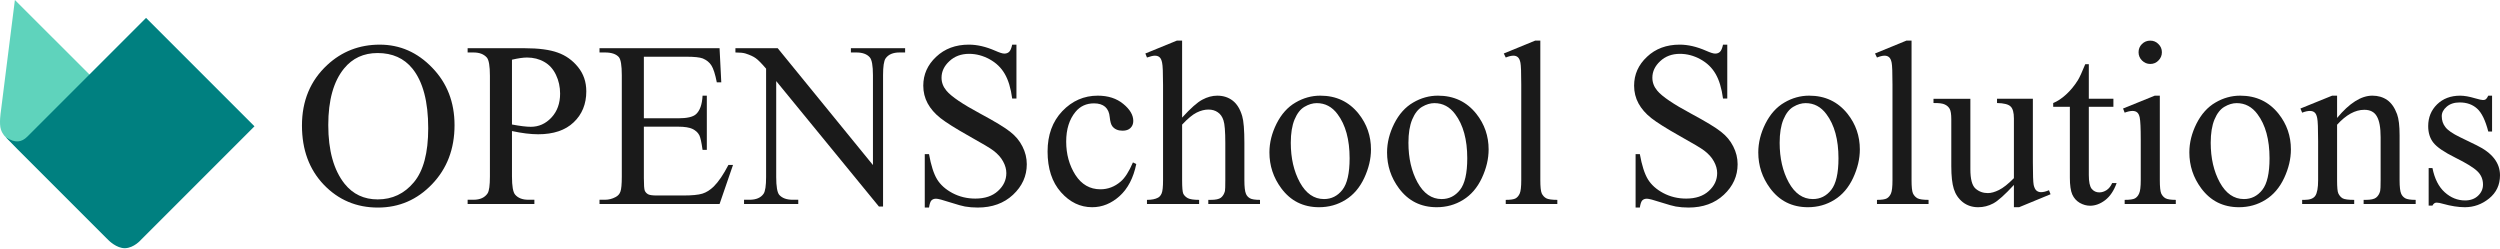
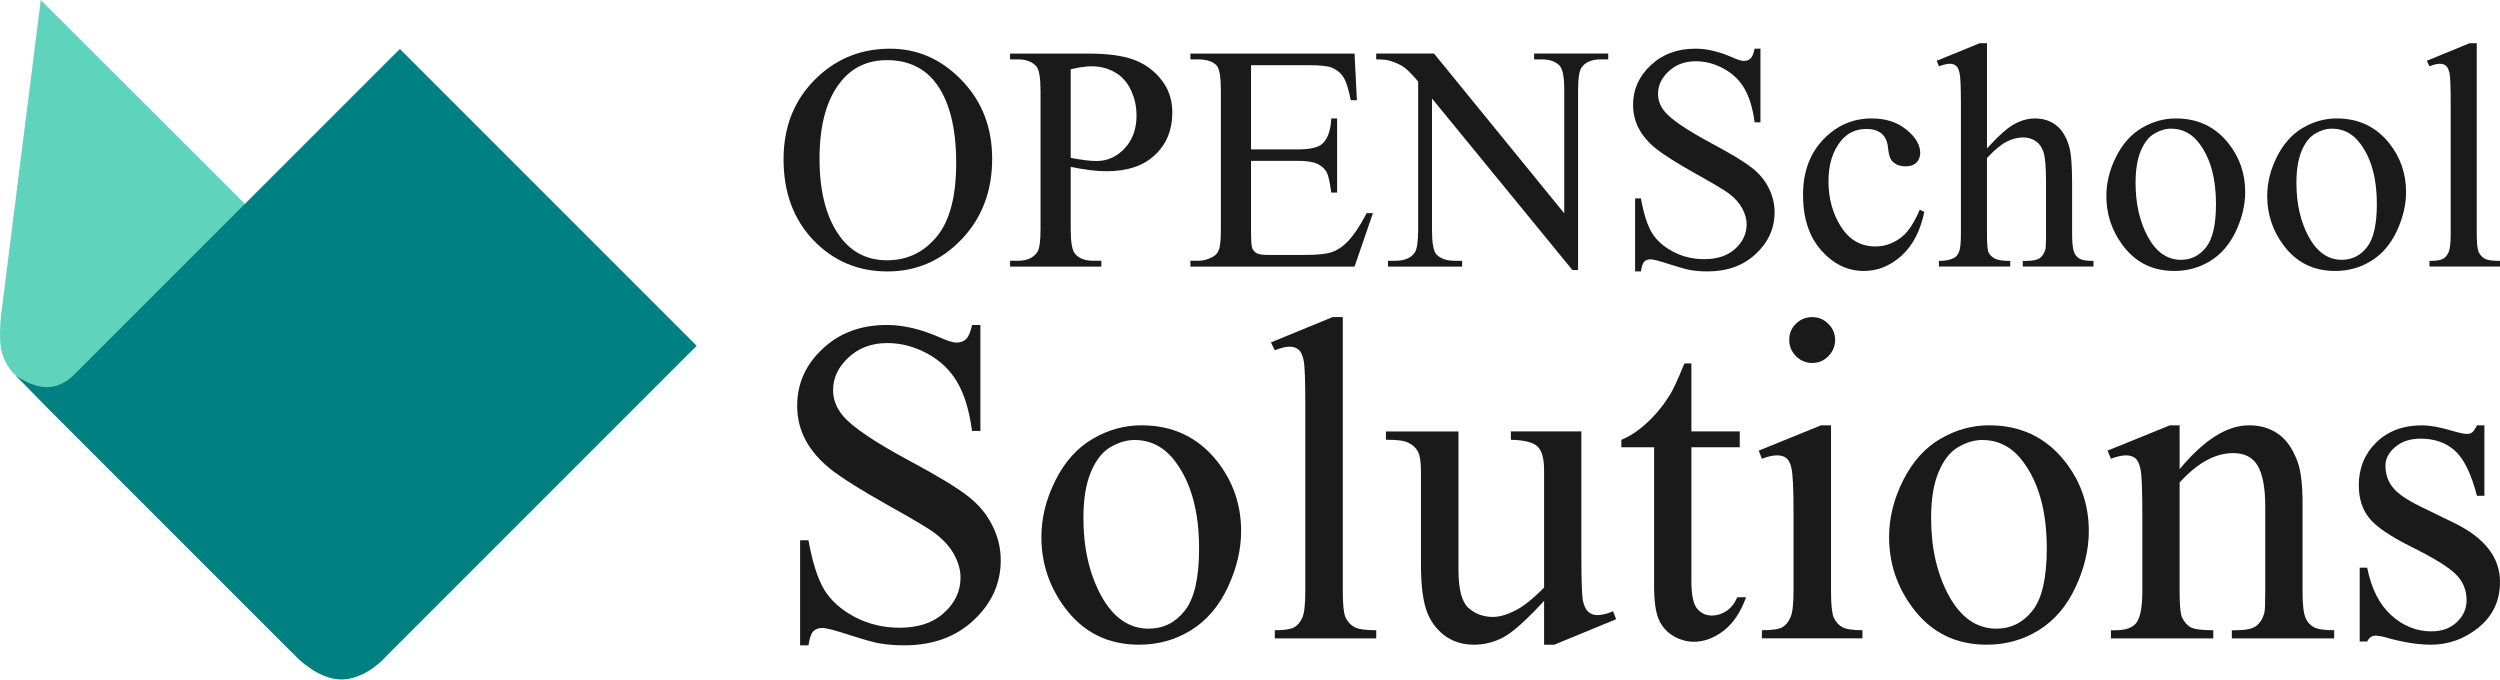
- <svg xmlns="http://www.w3.org/2000/svg" id="svg863" version="1.1" viewBox="0 0 792.495 78.678" height="78.678mm" width="792.495mm">
+ <svg xmlns="http://www.w3.org/2000/svg" id="svg863" version="1.1" viewBox="0 0 591.265 160.701" height="607.375" width="2234.704">
  <defs id="defs857" />
-   <g transform="translate(353.2983,93.10074)" id="layer1">
+   <g transform="matrix(2.042526,0,0,2.042526,721.6208,190.1607)" id="layer1">
    <g transform="translate(-443.4425,-445.5211)" id="g943">
      <path style="fill:#5fd3bc;fill-opacity:1;stroke:none;stroke-width:0.2;stroke-linecap:butt;stroke-linejoin:bevel;stroke-miterlimit:4;stroke-dasharray:none;stroke-opacity:1;paint-order:markers stroke fill" d="m 90.436,393.489 c -0.639,-1.834 -0.028,-5.662 -0.028,-5.662 l 4.457,-35.407 34.406,34.37 -5.22,41.187 -28.855,-28.855 -3.241,-3.241 c 0,0 -0.935,-0.717 -1.519,-2.393 z" id="rect815-8-7-0-5" />
      <path style="fill:#008080;fill-opacity:1;stroke:none;stroke-width:0.2;stroke-linecap:butt;stroke-linejoin:bevel;stroke-miterlimit:4;stroke-dasharray:none;stroke-opacity:1;paint-order:markers stroke fill" d="m 91.954,395.882 c 3.076,2.115 5.122,1.524 6.78,-0.084 l 37.708,-37.708 34.37,34.37 -35.996,35.996 c 0,0 -2.178,2.551 -5.026,2.64 -2.684,0.083 -5.208,-2.491 -5.208,-2.491 L 95.782,399.805 Z" id="rect815-8-7-9-2-3" />
    </g>
  </g>
-   <g aria-label="OPENSchool" transform="matrix(1.864648,0,0,1.864648,-1419.928,-2661.271)" style="font-style:normal;font-weight:normal;font-size:40px;line-height:1.25;font-family:sans-serif;letter-spacing:0px;word-spacing:0px;fill:#1a1a1a;fill-opacity:1;stroke:none" id="flowRoot966">
+   <g aria-label="OPENSchool" transform="matrix(1.902139,0,0,1.902139,-1360.808,-2717.702)" style="font-style:normal;font-weight:normal;font-size:40px;line-height:1.25;font-family:sans-serif;letter-spacing:0px;word-spacing:0px;fill:#1a1a1a;fill-opacity:1;stroke:none" id="flowRoot966">
    <path d="m 826.057,1434.815 q 5.156,0 8.926,3.926 3.789,3.906 3.789,9.766 0,6.035 -3.809,10.02 -3.809,3.984 -9.219,3.984 -5.469,0 -9.199,-3.887 -3.711,-3.887 -3.711,-10.059 0,-6.309 4.297,-10.293 3.73,-3.457 8.926,-3.457 z m -0.371,1.426 q -3.555,0 -5.703,2.637 -2.676,3.281 -2.676,9.609 0,6.484 2.773,9.98 2.129,2.656 5.625,2.656 3.73,0 6.152,-2.91 2.441,-2.91 2.441,-9.18 0,-6.797 -2.676,-10.137 -2.148,-2.656 -5.938,-2.656 z" style="font-style:normal;font-variant:normal;font-weight:normal;font-stretch:normal;font-family:'Times New Roman';-inkscape-font-specification:'Times New Roman, ';fill:#1a1a1a" id="path2065" />
    <path d="m 848.537,1449.503 v 7.715 q 0,2.5 0.547,3.106 0.742,0.859 2.246,0.859 h 1.016 v 0.723 h -11.348 v -0.723 h 0.996 q 1.68,0 2.402,-1.094 0.391,-0.606 0.391,-2.871 v -17.109 q 0,-2.5 -0.527,-3.105 -0.762,-0.859 -2.266,-0.859 h -0.996 v -0.723 h 9.707 q 3.555,0 5.605,0.742 2.051,0.723 3.457,2.461 1.406,1.738 1.406,4.121 0,3.242 -2.148,5.273 -2.129,2.031 -6.035,2.031 -0.957,0 -2.07,-0.137 -1.113,-0.137 -2.383,-0.41 z m 0,-1.113 q 1.035,0.195 1.836,0.293 0.801,0.098 1.367,0.098 2.031,0 3.496,-1.562 1.484,-1.582 1.484,-4.082 0,-1.719 -0.703,-3.184 -0.703,-1.484 -1.992,-2.207 -1.289,-0.742 -2.93,-0.742 -0.996,0 -2.559,0.371 z" style="font-style:normal;font-variant:normal;font-weight:normal;font-stretch:normal;font-family:'Times New Roman';-inkscape-font-specification:'Times New Roman, ';fill:#1a1a1a" id="path2067" />
    <path d="m 870.959,1436.866 v 10.469 h 5.82 q 2.266,0 3.027,-0.684 1.016,-0.898 1.133,-3.164 h 0.723 v 9.219 h -0.723 q -0.273,-1.934 -0.547,-2.481 -0.352,-0.684 -1.152,-1.074 -0.801,-0.391 -2.461,-0.391 h -5.82 v 8.73 q 0,1.758 0.156,2.148 0.156,0.371 0.547,0.606 0.391,0.215 1.484,0.215 h 4.492 q 2.246,0 3.262,-0.312 1.016,-0.312 1.953,-1.23 1.211,-1.211 2.48,-3.652 h 0.781 l -2.285,6.641 h -20.41 v -0.723 h 0.938 q 0.938,0 1.777,-0.449 0.625,-0.312 0.84,-0.938 0.234,-0.625 0.234,-2.558 v -17.207 q 0,-2.519 -0.508,-3.105 -0.703,-0.781 -2.344,-0.781 h -0.938 v -0.723 h 20.41 l 0.293,5.801 h -0.762 q -0.41,-2.09 -0.918,-2.871 -0.488,-0.781 -1.465,-1.191 -0.781,-0.293 -2.754,-0.293 z" style="font-style:normal;font-variant:normal;font-weight:normal;font-stretch:normal;font-family:'Times New Roman';-inkscape-font-specification:'Times New Roman, ';fill:#1a1a1a" id="path2069" />
    <path d="m 886.525,1435.421 h 7.188 l 16.191,19.863 v -15.273 q 0,-2.441 -0.547,-3.047 -0.723,-0.82 -2.285,-0.82 h -0.918 v -0.723 h 9.219 v 0.723 h -0.938 q -1.68,0 -2.383,1.016 -0.43,0.625 -0.43,2.852 v 22.324 h -0.703 l -17.461,-21.328 v 16.309 q 0,2.441 0.527,3.047 0.742,0.82 2.285,0.82 h 0.938 v 0.723 h -9.219 v -0.723 h 0.918 q 1.699,0 2.402,-1.016 0.43,-0.625 0.43,-2.852 v -18.418 q -1.152,-1.348 -1.758,-1.777 -0.586,-0.43 -1.738,-0.801 -0.566,-0.176 -1.719,-0.176 z" style="font-style:normal;font-variant:normal;font-weight:normal;font-stretch:normal;font-family:'Times New Roman';-inkscape-font-specification:'Times New Roman, ';fill:#1a1a1a" id="path2071" />
    <path d="m 934.299,1434.815 v 9.16 h -0.723 q -0.352,-2.637 -1.27,-4.199 -0.898,-1.562 -2.578,-2.481 -1.68,-0.918 -3.477,-0.918 -2.031,0 -3.359,1.25 -1.328,1.23 -1.328,2.812 0,1.211 0.84,2.207 1.211,1.465 5.762,3.906 3.711,1.992 5.059,3.066 1.367,1.055 2.09,2.5 0.742,1.445 0.742,3.027 0,3.008 -2.344,5.195 -2.324,2.168 -5.996,2.168 -1.152,0 -2.168,-0.176 -0.605,-0.098 -2.52,-0.703 -1.895,-0.625 -2.402,-0.625 -0.488,0 -0.781,0.293 -0.273,0.293 -0.41,1.211 h -0.723 v -9.082 h 0.723 q 0.508,2.852 1.367,4.277 0.859,1.406 2.617,2.344 1.777,0.938 3.887,0.938 2.441,0 3.848,-1.289 1.426,-1.289 1.426,-3.047 0,-0.977 -0.547,-1.973 -0.527,-0.996 -1.66,-1.855 -0.762,-0.586 -4.16,-2.481 -3.398,-1.914 -4.844,-3.047 -1.426,-1.133 -2.168,-2.5 -0.742,-1.367 -0.742,-3.008 0,-2.852 2.188,-4.902 2.188,-2.07 5.566,-2.07 2.109,0 4.473,1.035 1.094,0.488 1.543,0.488 0.508,0 0.82,-0.293 0.332,-0.312 0.527,-1.23 z" style="font-style:normal;font-variant:normal;font-weight:normal;font-stretch:normal;font-family:'Times New Roman';-inkscape-font-specification:'Times New Roman, ';fill:#1a1a1a" id="path2073" />
    <path d="m 954.67,1455.108 q -0.723,3.535 -2.832,5.449 -2.109,1.895 -4.668,1.895 -3.047,0 -5.312,-2.559 -2.266,-2.559 -2.266,-6.914 0,-4.219 2.5,-6.855 2.52,-2.637 6.035,-2.637 2.637,0 4.336,1.406 1.699,1.387 1.699,2.891 0,0.742 -0.488,1.211 -0.469,0.449 -1.328,0.449 -1.152,0 -1.738,-0.742 -0.332,-0.41 -0.449,-1.562 -0.098,-1.152 -0.781,-1.758 -0.684,-0.586 -1.895,-0.586 -1.953,0 -3.145,1.445 -1.582,1.914 -1.582,5.059 0,3.203 1.562,5.664 1.582,2.441 4.258,2.441 1.914,0 3.438,-1.309 1.074,-0.898 2.09,-3.262 z" style="font-style:normal;font-variant:normal;font-weight:normal;font-stretch:normal;font-family:'Times New Roman';-inkscape-font-specification:'Times New Roman, ';fill:#1a1a1a" id="path2075" />
    <path d="m 962.463,1434.132 v 13.086 q 2.168,-2.383 3.438,-3.047 1.27,-0.683 2.539,-0.683 1.523,0 2.617,0.84 1.094,0.84 1.621,2.637 0.371,1.25 0.371,4.57 v 6.328 q 0,1.699 0.273,2.324 0.195,0.469 0.664,0.742 0.469,0.273 1.719,0.273 v 0.703 h -8.789 v -0.703 h 0.41 q 1.25,0 1.738,-0.371 0.488,-0.391 0.684,-1.133 0.059,-0.312 0.059,-1.836 v -6.328 q 0,-2.93 -0.312,-3.848 -0.293,-0.918 -0.957,-1.367 -0.664,-0.469 -1.602,-0.469 -0.957,0 -1.992,0.508 -1.035,0.508 -2.48,2.051 v 9.453 q 0,1.836 0.195,2.285 0.215,0.449 0.762,0.762 0.566,0.293 1.934,0.293 v 0.703 h -8.867 v -0.703 q 1.191,0 1.875,-0.371 0.391,-0.195 0.625,-0.742 0.234,-0.547 0.234,-2.227 v -16.192 q 0,-3.066 -0.156,-3.769 -0.137,-0.703 -0.449,-0.957 -0.293,-0.254 -0.801,-0.254 -0.41,0 -1.328,0.312 l -0.273,-0.684 5.352,-2.188 z" style="font-style:normal;font-variant:normal;font-weight:normal;font-stretch:normal;font-family:'Times New Roman';-inkscape-font-specification:'Times New Roman, ';fill:#1a1a1a" id="path2077" />
    <path d="m 985.959,1443.487 q 4.062,0 6.523,3.086 2.09,2.637 2.09,6.055 0,2.402 -1.152,4.863 -1.152,2.461 -3.184,3.711 -2.012,1.25 -4.492,1.25 -4.043,0 -6.426,-3.223 -2.012,-2.715 -2.012,-6.094 0,-2.461 1.211,-4.883 1.23,-2.441 3.223,-3.594 1.992,-1.172 4.219,-1.172 z m -0.605,1.27 q -1.035,0 -2.09,0.625 -1.035,0.606 -1.68,2.148 -0.645,1.543 -0.645,3.965 0,3.906 1.543,6.738 1.562,2.832 4.102,2.832 1.895,0 3.125,-1.562 1.23,-1.562 1.23,-5.371 0,-4.766 -2.051,-7.5 -1.387,-1.875 -3.535,-1.875 z" style="font-style:normal;font-variant:normal;font-weight:normal;font-stretch:normal;font-family:'Times New Roman';-inkscape-font-specification:'Times New Roman, ';fill:#1a1a1a" id="path2079" />
    <path d="m 1005.959,1443.487 q 4.062,0 6.523,3.086 2.09,2.637 2.09,6.055 0,2.402 -1.152,4.863 -1.152,2.461 -3.184,3.711 -2.012,1.25 -4.492,1.25 -4.043,0 -6.426,-3.223 -2.012,-2.715 -2.012,-6.094 0,-2.461 1.211,-4.883 1.23,-2.441 3.223,-3.594 1.992,-1.172 4.219,-1.172 z m -0.606,1.27 q -1.035,0 -2.09,0.625 -1.035,0.606 -1.68,2.148 -0.644,1.543 -0.644,3.965 0,3.906 1.543,6.738 1.562,2.832 4.102,2.832 1.895,0 3.125,-1.562 1.23,-1.562 1.23,-5.371 0,-4.766 -2.051,-7.5 -1.387,-1.875 -3.535,-1.875 z" style="font-style:normal;font-variant:normal;font-weight:normal;font-stretch:normal;font-family:'Times New Roman';-inkscape-font-specification:'Times New Roman, ';fill:#1a1a1a" id="path2081" />
    <path d="m 1023.361,1434.132 v 23.73 q 0,1.68 0.234,2.227 0.254,0.547 0.762,0.84 0.508,0.273 1.895,0.273 v 0.703 h -8.77 v -0.703 q 1.23,0 1.68,-0.254 0.449,-0.254 0.703,-0.84 0.254,-0.586 0.254,-2.246 v -16.25 q 0,-3.027 -0.137,-3.711 -0.137,-0.703 -0.449,-0.957 -0.293,-0.254 -0.762,-0.254 -0.508,0 -1.289,0.312 l -0.332,-0.684 5.332,-2.188 z" style="font-style:normal;font-variant:normal;font-weight:normal;font-stretch:normal;font-family:'Times New Roman';-inkscape-font-specification:'Times New Roman, ';fill:#1a1a1a" id="path2083" />
  </g>
-   <g aria-label="Solutions" transform="matrix(1.864648,0,0,1.864648,-999.6835,-2661.271)" style="font-style:normal;font-weight:normal;font-size:40px;line-height:1.25;font-family:sans-serif;letter-spacing:0px;word-spacing:0px;fill:#1a1a1a;fill-opacity:1;stroke:none" id="flowRoot966-2">
+   <g aria-label="Solutions" transform="matrix(2.735802,0,0,2.735802,-2038.209,-3848.505)" style="font-style:normal;font-weight:normal;font-size:40px;line-height:1.25;font-family:sans-serif;letter-spacing:0px;word-spacing:0px;fill:#1a1a1a;fill-opacity:1;stroke:none" id="flowRoot966-2">
    <path d="m 829.768,1434.815 v 9.16 h -0.723 q -0.352,-2.637 -1.27,-4.199 -0.898,-1.562 -2.578,-2.481 -1.68,-0.918 -3.477,-0.918 -2.031,0 -3.359,1.25 -1.328,1.23 -1.328,2.812 0,1.211 0.84,2.207 1.211,1.465 5.762,3.906 3.711,1.992 5.059,3.066 1.367,1.055 2.09,2.5 0.742,1.445 0.742,3.027 0,3.008 -2.344,5.195 -2.324,2.168 -5.996,2.168 -1.152,0 -2.168,-0.176 -0.605,-0.098 -2.52,-0.703 -1.895,-0.625 -2.402,-0.625 -0.488,0 -0.781,0.293 -0.273,0.293 -0.41,1.211 h -0.723 v -9.082 h 0.723 q 0.508,2.852 1.367,4.277 0.859,1.406 2.617,2.344 1.777,0.938 3.887,0.938 2.441,0 3.848,-1.289 1.426,-1.289 1.426,-3.047 0,-0.977 -0.547,-1.973 -0.527,-0.996 -1.66,-1.855 -0.762,-0.586 -4.16,-2.481 -3.398,-1.914 -4.844,-3.047 -1.426,-1.133 -2.168,-2.5 -0.742,-1.367 -0.742,-3.008 0,-2.852 2.188,-4.902 2.188,-2.07 5.566,-2.07 2.109,0 4.473,1.035 1.094,0.488 1.543,0.488 0.508,0 0.82,-0.293 0.332,-0.312 0.527,-1.23 z" style="font-style:normal;font-variant:normal;font-weight:normal;font-stretch:normal;font-family:'Times New Roman';-inkscape-font-specification:'Times New Roman, ';fill:#1a1a1a" id="path2086" />
    <path d="m 843.693,1443.487 q 4.062,0 6.523,3.086 2.09,2.637 2.09,6.055 0,2.402 -1.152,4.863 -1.152,2.461 -3.184,3.711 -2.012,1.25 -4.492,1.25 -4.043,0 -6.426,-3.223 -2.012,-2.715 -2.012,-6.094 0,-2.461 1.211,-4.883 1.23,-2.441 3.223,-3.594 1.992,-1.172 4.219,-1.172 z m -0.605,1.27 q -1.035,0 -2.09,0.625 -1.035,0.606 -1.68,2.148 -0.645,1.543 -0.645,3.965 0,3.906 1.543,6.738 1.562,2.832 4.102,2.832 1.895,0 3.125,-1.562 1.23,-1.562 1.23,-5.371 0,-4.766 -2.051,-7.5 -1.387,-1.875 -3.535,-1.875 z" style="font-style:normal;font-variant:normal;font-weight:normal;font-stretch:normal;font-family:'Times New Roman';-inkscape-font-specification:'Times New Roman, ';fill:#1a1a1a" id="path2088" />
    <path d="m 861.096,1434.132 v 23.73 q 0,1.68 0.234,2.227 0.254,0.547 0.762,0.84 0.508,0.273 1.895,0.273 v 0.703 h -8.77 v -0.703 q 1.23,0 1.68,-0.254 0.449,-0.254 0.703,-0.84 0.254,-0.586 0.254,-2.246 v -16.25 q 0,-3.027 -0.137,-3.711 -0.137,-0.703 -0.449,-0.957 -0.293,-0.254 -0.762,-0.254 -0.508,0 -1.289,0.312 l -0.332,-0.684 5.332,-2.188 z" style="font-style:normal;font-variant:normal;font-weight:normal;font-stretch:normal;font-family:'Times New Roman';-inkscape-font-specification:'Times New Roman, ';fill:#1a1a1a" id="path2090" />
    <path d="m 881.721,1444.015 v 10.84 q 0,3.106 0.137,3.809 0.156,0.684 0.469,0.957 0.332,0.273 0.762,0.273 0.605,0 1.367,-0.332 l 0.273,0.684 -5.352,2.207 h -0.879 v -3.789 q -2.305,2.5 -3.516,3.145 -1.211,0.644 -2.559,0.644 -1.504,0 -2.617,-0.859 -1.094,-0.879 -1.523,-2.246 -0.43,-1.367 -0.43,-3.867 v -7.988 q 0,-1.27 -0.273,-1.758 -0.273,-0.488 -0.82,-0.742 -0.527,-0.274 -1.934,-0.254 v -0.723 h 6.27 v 11.973 q 0,2.5 0.859,3.281 0.879,0.781 2.109,0.781 0.84,0 1.895,-0.527 1.074,-0.527 2.539,-2.012 v -10.137 q 0,-1.524 -0.566,-2.051 -0.547,-0.547 -2.305,-0.586 v -0.723 z" style="font-style:normal;font-variant:normal;font-weight:normal;font-stretch:normal;font-family:'Times New Roman';-inkscape-font-specification:'Times New Roman, ';fill:#1a1a1a" id="path2092" />
    <path d="m 891.232,1438.136 v 5.879 h 4.18 v 1.367 h -4.18 v 11.601 q 0,1.738 0.488,2.344 0.508,0.606 1.289,0.606 0.645,0 1.25,-0.391 0.605,-0.41 0.938,-1.191 h 0.762 q -0.684,1.914 -1.934,2.891 -1.25,0.957 -2.578,0.957 -0.898,0 -1.758,-0.488 -0.859,-0.508 -1.27,-1.426 -0.41,-0.938 -0.41,-2.871 v -12.031 h -2.832 v -0.644 q 1.074,-0.43 2.188,-1.445 1.133,-1.035 2.012,-2.441 0.449,-0.742 1.25,-2.715 z" style="font-style:normal;font-variant:normal;font-weight:normal;font-stretch:normal;font-family:'Times New Roman';-inkscape-font-specification:'Times New Roman, ';fill:#1a1a1a" id="path2094" />
    <path d="m 901.682,1434.132 q 0.82,0 1.387,0.586 0.586,0.566 0.586,1.387 0,0.82 -0.586,1.406 -0.566,0.586 -1.387,0.586 -0.82,0 -1.406,-0.586 -0.586,-0.586 -0.586,-1.406 0,-0.82 0.566,-1.387 0.586,-0.586 1.426,-0.586 z m 1.621,9.355 v 14.375 q 0,1.68 0.234,2.246 0.254,0.547 0.723,0.82 0.488,0.273 1.758,0.273 v 0.703 h -8.691 v -0.703 q 1.309,0 1.758,-0.254 0.449,-0.254 0.703,-0.84 0.273,-0.586 0.273,-2.246 v -6.895 q 0,-2.91 -0.176,-3.769 -0.137,-0.625 -0.43,-0.859 -0.293,-0.254 -0.801,-0.254 -0.547,0 -1.328,0.293 l -0.273,-0.703 5.391,-2.188 z" style="font-style:normal;font-variant:normal;font-weight:normal;font-stretch:normal;font-family:'Times New Roman';-inkscape-font-specification:'Times New Roman, ';fill:#1a1a1a" id="path2096" />
    <path d="m 916.975,1443.487 q 4.062,0 6.523,3.086 2.09,2.637 2.09,6.055 0,2.402 -1.152,4.863 -1.152,2.461 -3.184,3.711 -2.012,1.25 -4.492,1.25 -4.043,0 -6.426,-3.223 -2.012,-2.715 -2.012,-6.094 0,-2.461 1.211,-4.883 1.23,-2.441 3.223,-3.594 1.992,-1.172 4.219,-1.172 z m -0.605,1.27 q -1.035,0 -2.09,0.625 -1.035,0.606 -1.68,2.148 -0.645,1.543 -0.645,3.965 0,3.906 1.543,6.738 1.562,2.832 4.102,2.832 1.895,0 3.125,-1.562 1.23,-1.562 1.23,-5.371 0,-4.766 -2.051,-7.5 -1.387,-1.875 -3.535,-1.875 z" style="font-style:normal;font-variant:normal;font-weight:normal;font-stretch:normal;font-family:'Times New Roman';-inkscape-font-specification:'Times New Roman, ';fill:#1a1a1a" id="path2098" />
    <path d="m 933.439,1447.276 q 3.145,-3.789 5.996,-3.789 1.465,0 2.52,0.742 1.055,0.723 1.68,2.402 0.43,1.172 0.43,3.594 v 7.637 q 0,1.699 0.273,2.305 0.215,0.488 0.684,0.762 0.488,0.273 1.777,0.273 v 0.703 h -8.848 v -0.703 h 0.371 q 1.25,0 1.738,-0.371 0.508,-0.391 0.703,-1.133 0.078,-0.293 0.078,-1.836 v -7.324 q 0,-2.441 -0.645,-3.535 -0.625,-1.113 -2.129,-1.113 -2.324,0 -4.629,2.539 v 9.434 q 0,1.816 0.215,2.246 0.273,0.567 0.742,0.84 0.488,0.254 1.953,0.254 v 0.703 h -8.848 v -0.703 h 0.391 q 1.367,0 1.836,-0.684 0.488,-0.703 0.488,-2.656 v -6.641 q 0,-3.223 -0.156,-3.926 -0.137,-0.703 -0.449,-0.957 -0.293,-0.254 -0.801,-0.254 -0.547,0 -1.309,0.293 l -0.293,-0.703 5.391,-2.188 h 0.84 z" style="font-style:normal;font-variant:normal;font-weight:normal;font-stretch:normal;font-family:'Times New Roman';-inkscape-font-specification:'Times New Roman, ';fill:#1a1a1a" id="path2100" />
    <path d="m 959.787,1443.487 v 6.094 h -0.645 q -0.742,-2.871 -1.914,-3.906 -1.152,-1.035 -2.949,-1.035 -1.367,0 -2.207,0.723 -0.84,0.723 -0.84,1.601 0,1.094 0.625,1.875 0.605,0.801 2.461,1.699 l 2.852,1.387 q 3.965,1.933 3.965,5.098 0,2.441 -1.855,3.945 -1.836,1.484 -4.121,1.484 -1.641,0 -3.75,-0.586 -0.645,-0.195 -1.055,-0.195 -0.449,0 -0.703,0.508 h -0.645 v -6.387 h 0.645 q 0.547,2.734 2.09,4.121 1.543,1.387 3.457,1.387 1.348,0 2.188,-0.781 0.859,-0.801 0.859,-1.914 0,-1.348 -0.957,-2.266 -0.938,-0.918 -3.77,-2.324 -2.832,-1.406 -3.711,-2.539 -0.879,-1.113 -0.879,-2.812 0,-2.207 1.504,-3.691 1.523,-1.484 3.926,-1.484 1.055,0 2.559,0.449 0.996,0.293 1.328,0.293 0.312,0 0.488,-0.137 0.176,-0.137 0.41,-0.605 z" style="font-style:normal;font-variant:normal;font-weight:normal;font-stretch:normal;font-family:'Times New Roman';-inkscape-font-specification:'Times New Roman, ';fill:#1a1a1a" id="path2102" />
  </g>
</svg>
